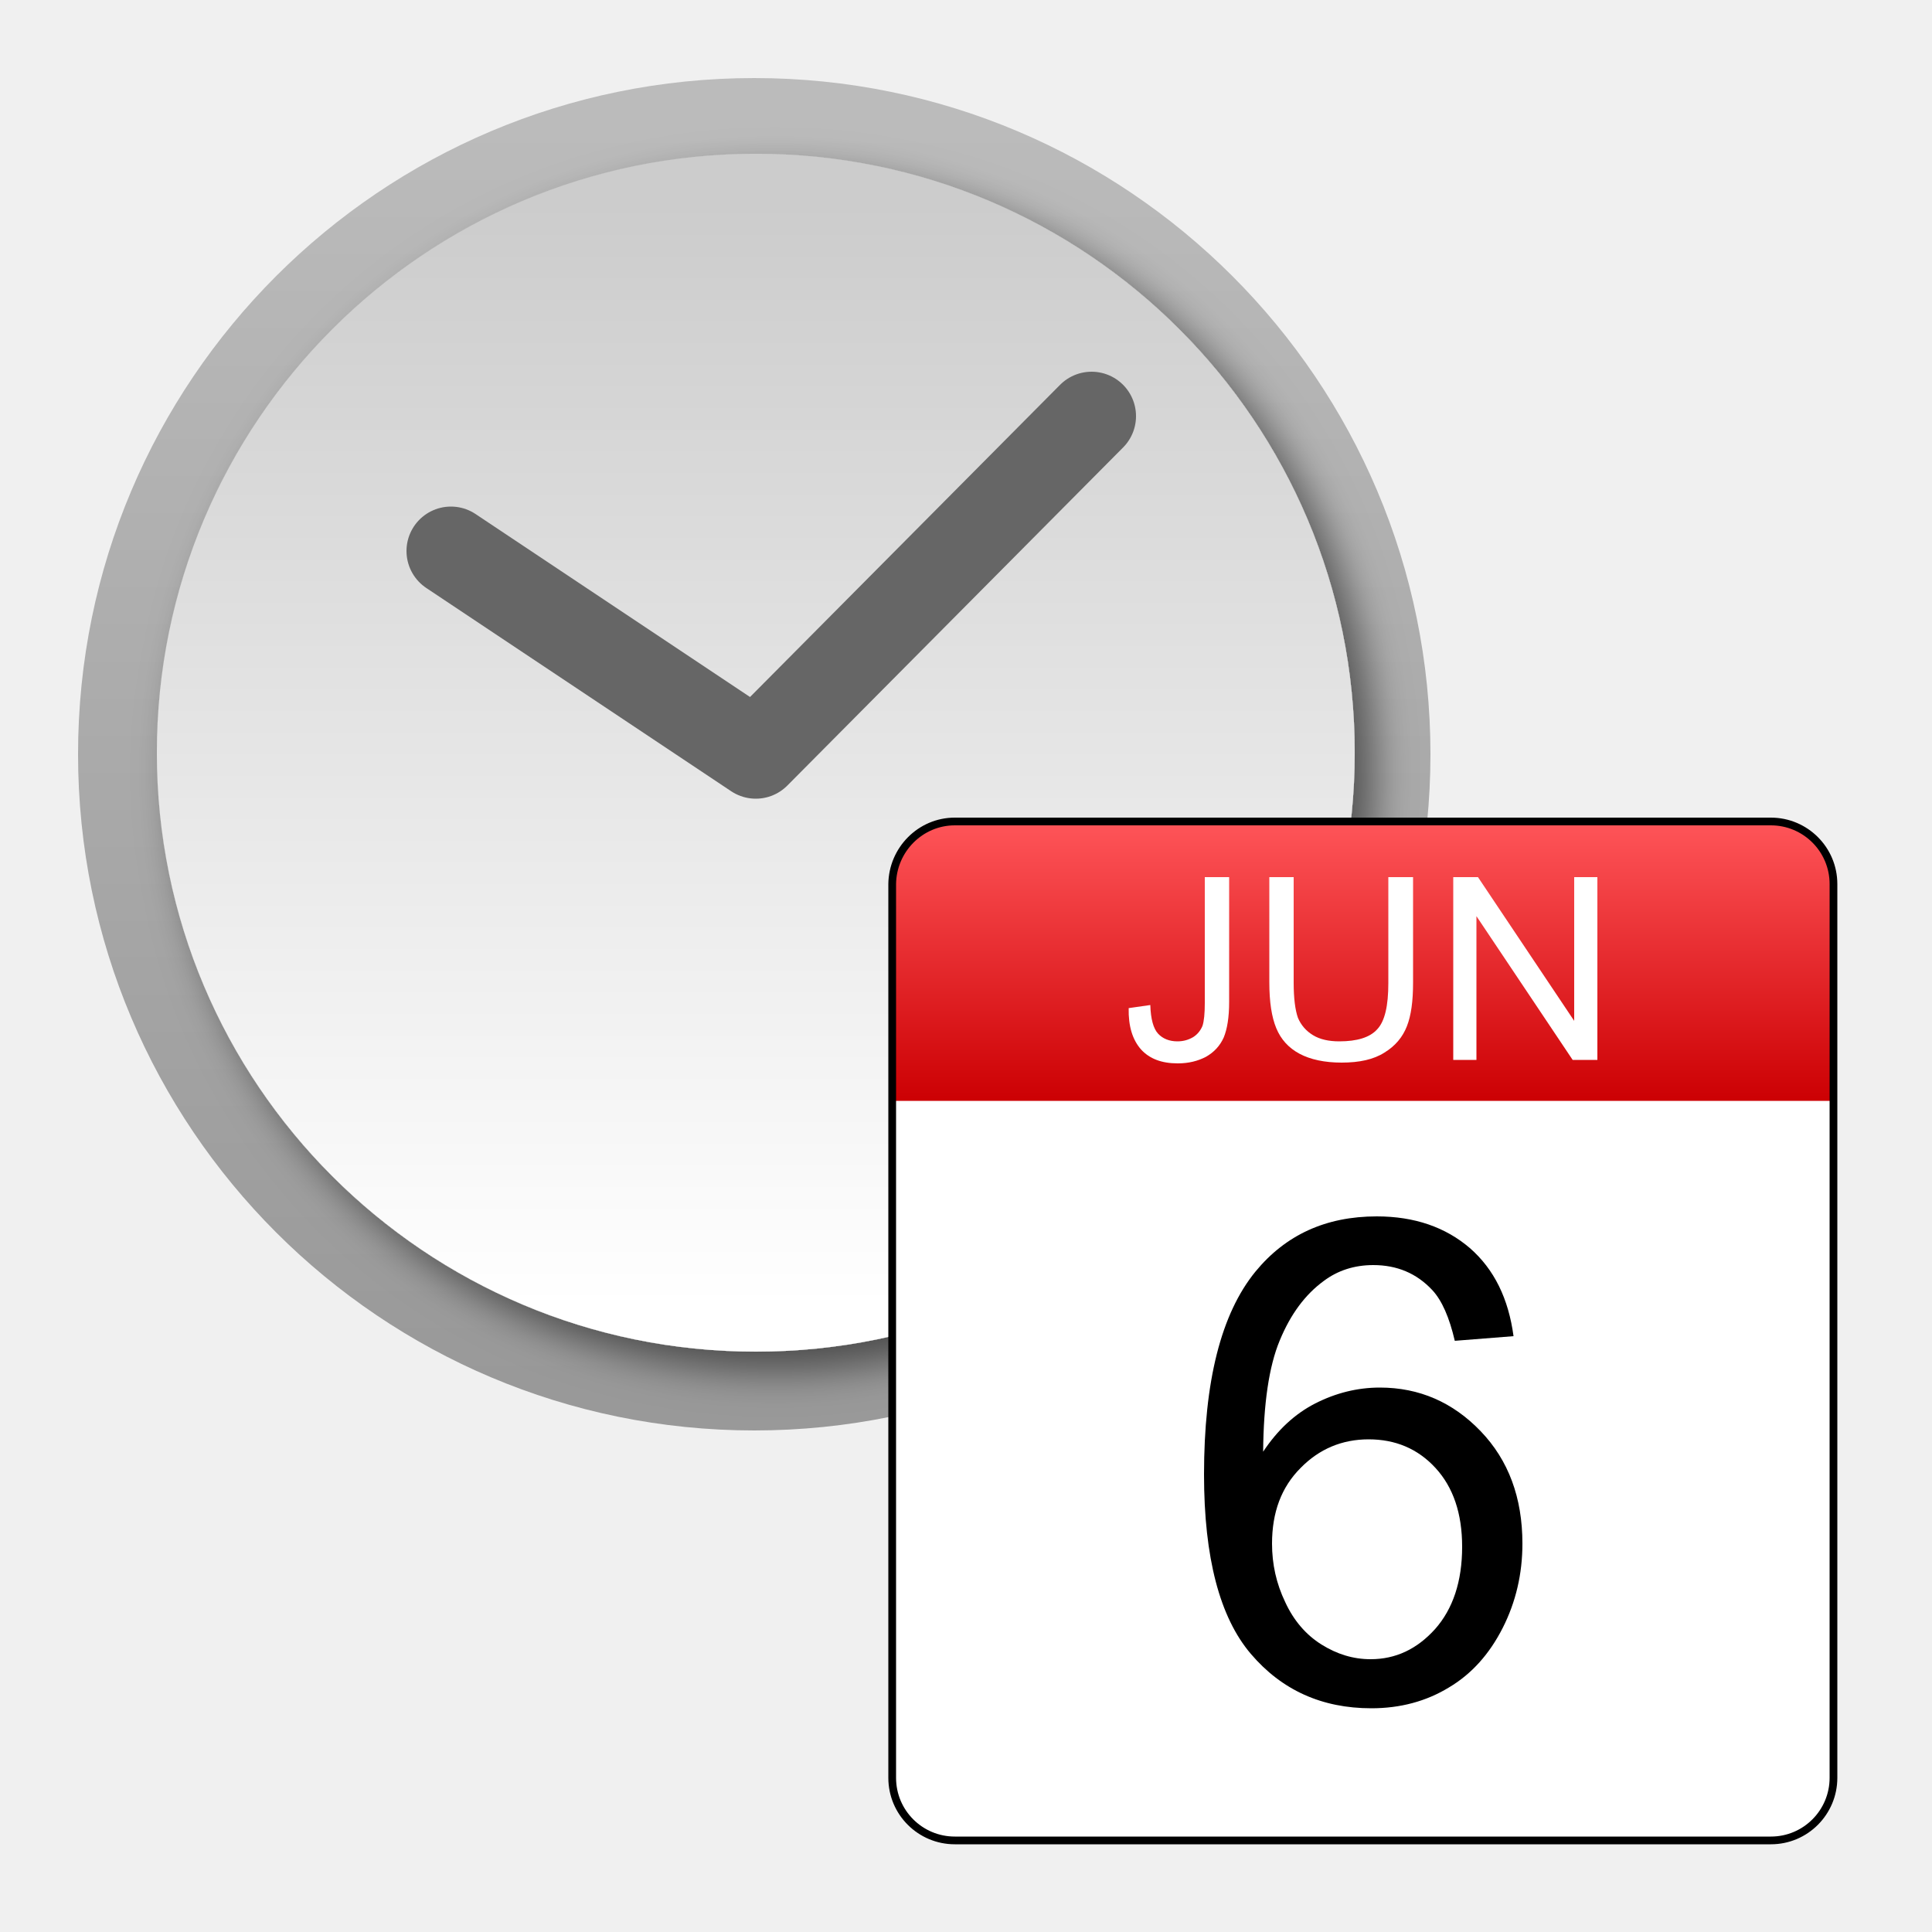
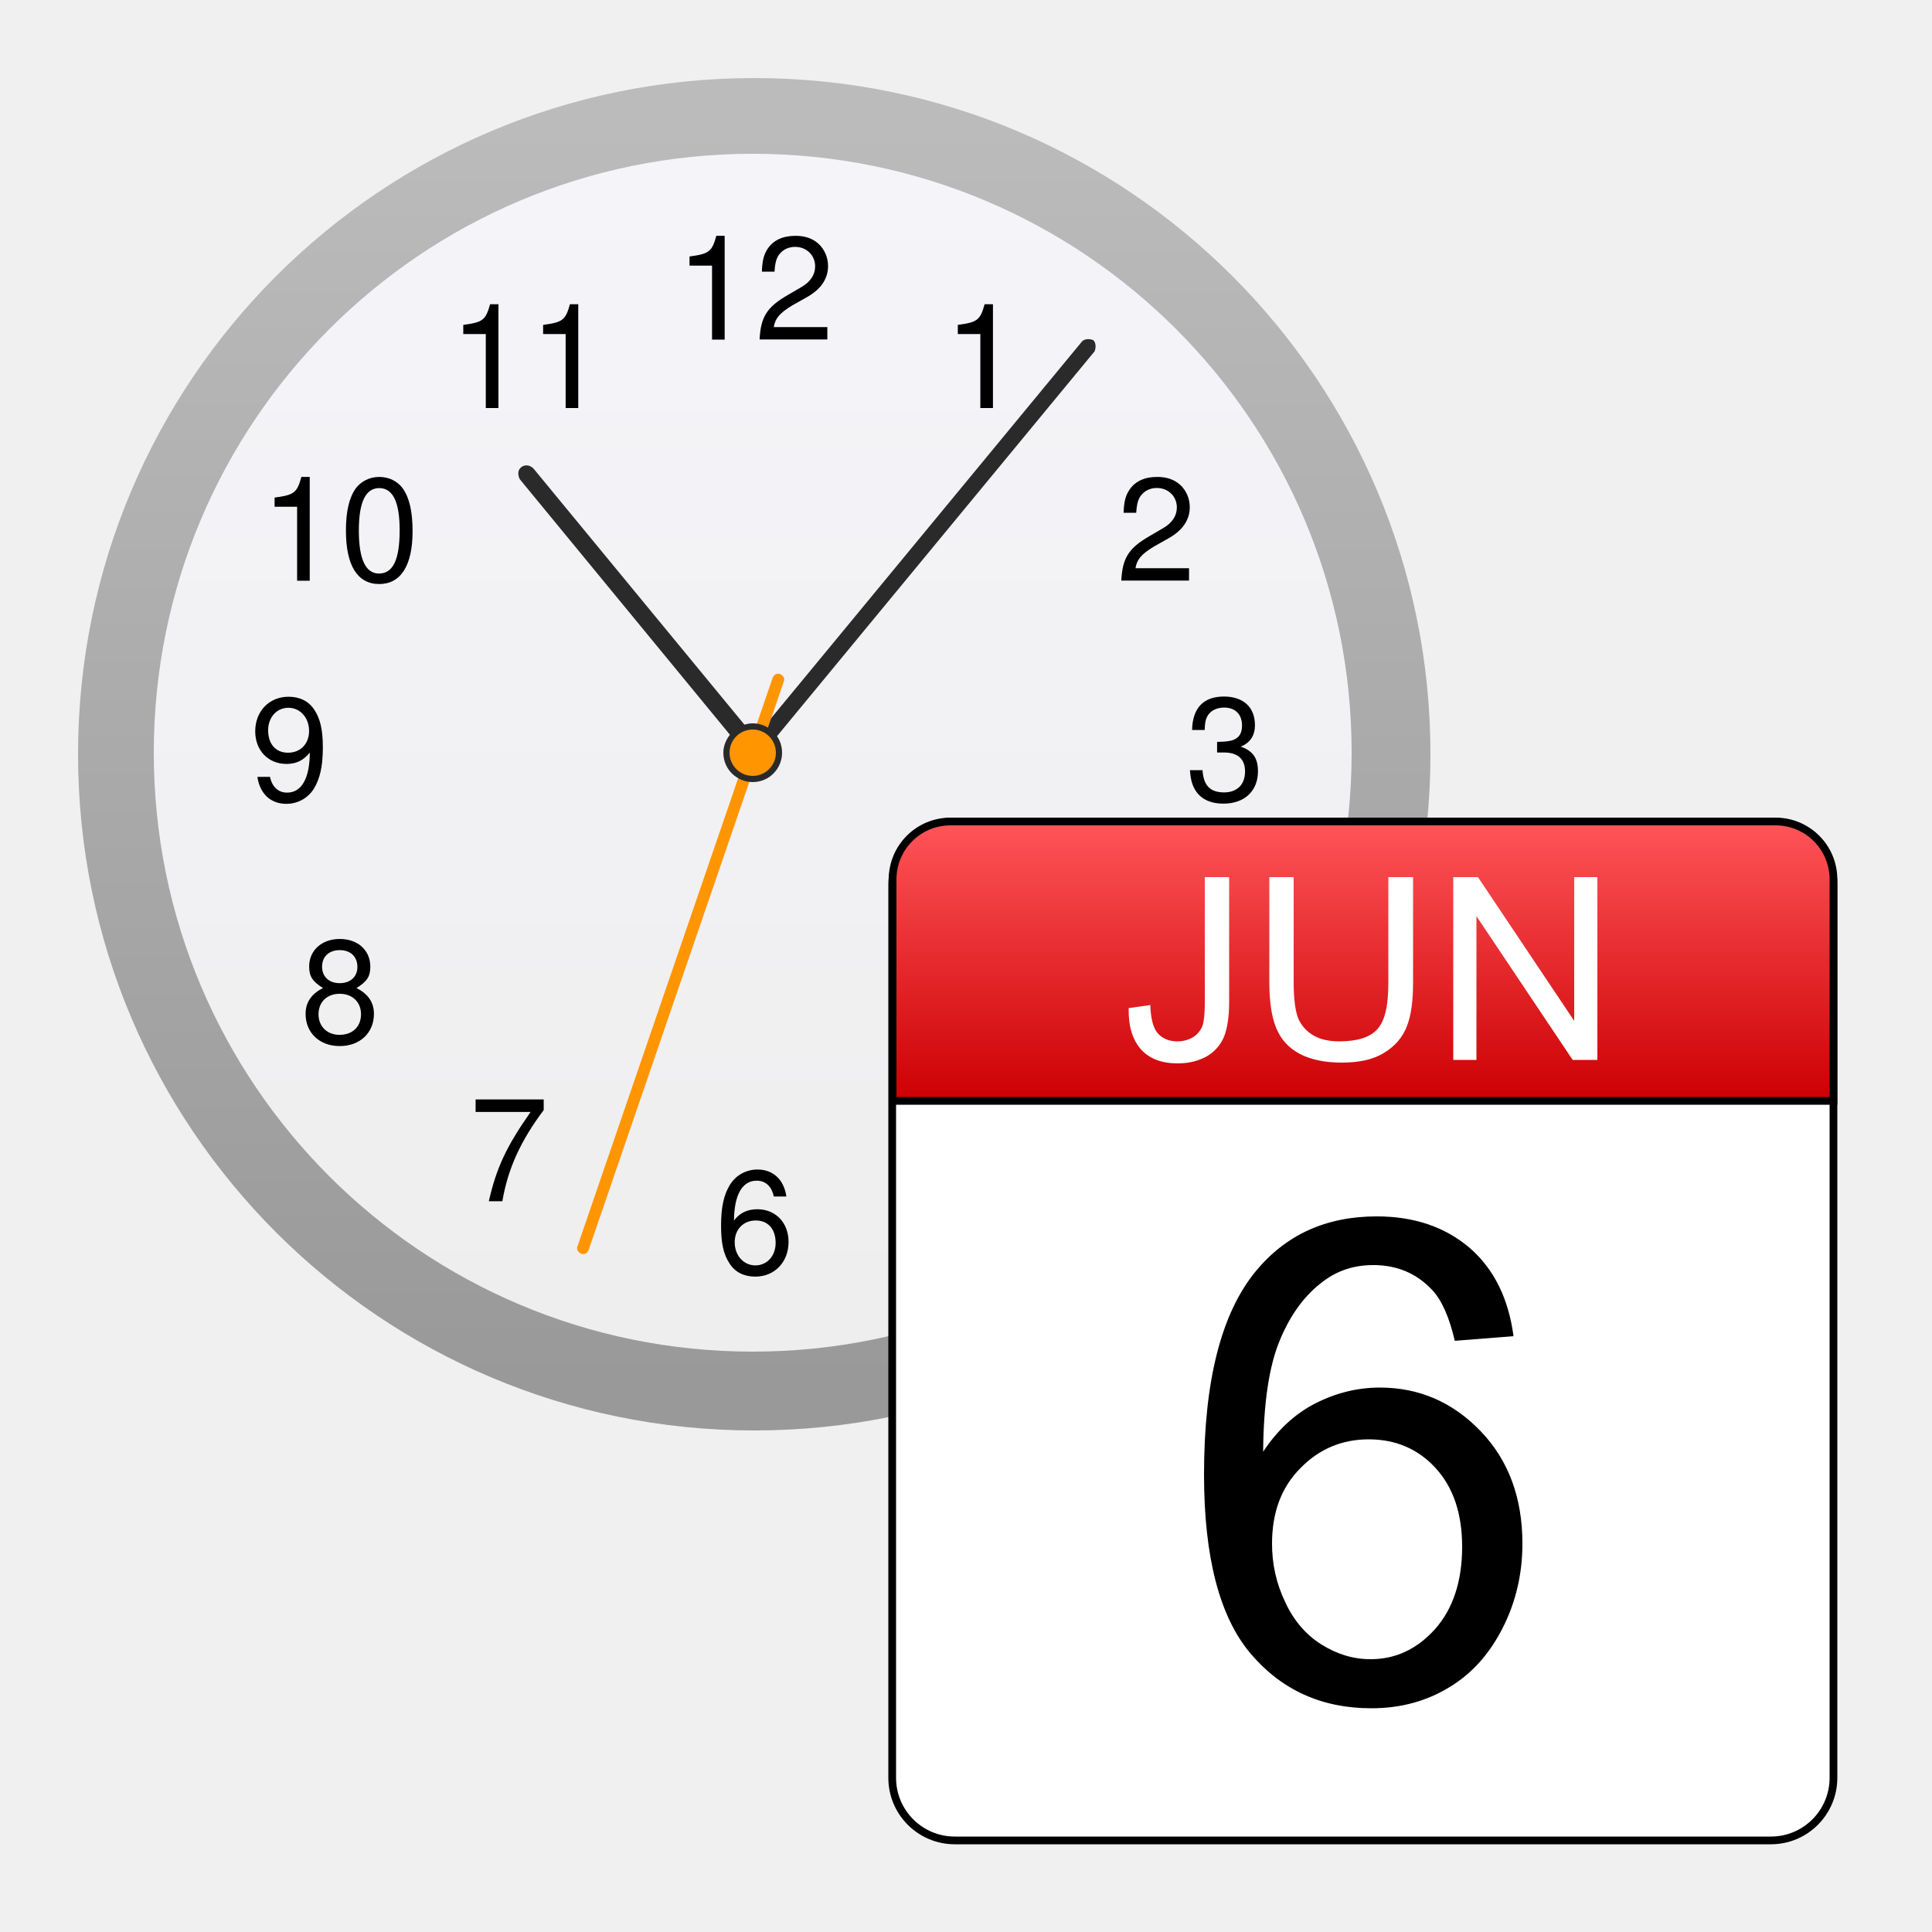
- <svg xmlns="http://www.w3.org/2000/svg" id="icon-date-time" viewBox="0 0 500 500">
-   <filter x="-10%" y="-10%" width="130%" height="130%" filterUnits="objectBoundingBox" id="drop-filter-2">
-     <feOffset dx="5" dy="5" in="SourceAlpha" result="dropShadowOffsetOuter1" />
-     <feGaussianBlur stdDeviation="5" in="dropShadowOffsetOuter1" result="dropShadowBlurOuter1" />
-     <feColorMatrix values="0 0 0 0 0   0 0 0 0 0   0 0 0 0 0  0 0 0 0.5 0" type="matrix" in="dropShadowBlurOuter1" result="dropShadowMatrixOuter1" />
-     <feMerge>
-       <feMergeNode in="dropShadowMatrixOuter1" />
-       <feMergeNode in="SourceGraphic" />
-     </feMerge>
-   </filter>
+ <svg xmlns="http://www.w3.org/2000/svg" version="1.1" id="icon-date-time" x="0px" y="0px" viewBox="0 0 500 500" style="enable-background:new 0 0 500 500;" xml:space="preserve">
  <style type="text/css">
- 		.st0{fill:url(#SVGID_1_);}
- 		.st1{fill:url(#SVGID_2_);}
- 		.st2{fill:none;stroke:#666;stroke-width:23;stroke-linecap:round;stroke-linejoin:round;}
- 		.st3{fill:#FFFFFF;}
- 		.st4{fill:url(#SVGID_3_);}
- 		.st5{fill:none;stroke:#000000;stroke-width:2;stroke-miterlimit:10;}
- 	</style>
-   <linearGradient id="SVGID_1_" gradientUnits="userSpaceOnUse" x1="195.174" y1="469.784" x2="195.174" y2="143.867" gradientTransform="matrix(1 0 0 -1 0 502)">
-     <stop offset="0" style="stop-color:#bbb" />
-     <stop offset="1" style="stop-color:#999" />
+ 	.st0{fill:url(#SVGID_1_);}
+ 	.st1{fill:#FFFFFF;}
+ 	.st2{fill:url(#Oval_3_);}
+ 	.st3{font-family:'Helvetica';}
+ 	.st4{font-size:37.162px;}
+ 	.st5{fill:#2B2A2A;}
+ 	.st6{fill:#FF9500;}
+ 	.st7{fill:#FFFFFF;stroke:#000000;stroke-width:2;stroke-miterlimit:10;}
+ 	.st8{fill:url(#SVGID_2_);stroke:#000000;stroke-width:2;stroke-miterlimit:10;}
+ </style>
+   <linearGradient id="SVGID_1_" gradientUnits="userSpaceOnUse" x1="195.2" y1="322.216" x2="195.2" y2="648.133" gradientTransform="matrix(1 0 0 1 0 -290)">
+     <stop offset="0" style="stop-color:#BBBBBB" />
+     <stop offset="1" style="stop-color:#999999" />
  </linearGradient>
-   <linearGradient id="SVGID_2_" gradientUnits="userSpaceOnUse" x1="195.565" y1="449.556" x2="195.565" y2="164.095" gradientTransform="matrix(1 0 0 -1 0 502)">
-     <stop offset="0" style="stop-color:#ccc" />
-     <stop offset="1" style="stop-color:#fff" />
+   <circle class="st0" cx="195.2" cy="195.2" r="175" />
+   <path class="st1" d="M247.1,212.6h211.2c8.9,0,16.2,7.2,16.2,16.2v231.3c0,8.9-7.2,16.2-16.2,16.2H247.1c-8.9,0-16.2-7.2-16.2-16.2  V228.8C231,219.9,238.2,212.6,247.1,212.6z" />
+   <linearGradient id="Oval_3_" gradientUnits="userSpaceOnUse" x1="-4.254" y1="-95.004" x2="-4.254" y2="-89.042" gradientTransform="matrix(52 0 0 52 416 4980)">
+     <stop offset="0" style="stop-color:#F5F4F9" />
+     <stop offset="1" style="stop-color:#EEEEEE" />
  </linearGradient>
-   <linearGradient id="SVGID_3_" gradientUnits="userSpaceOnUse" x1="352.738" y1="284.903" x2="352.738" y2="212.632">
+   <circle id="Oval" class="st2" cx="194.8" cy="194.8" r="155" />
+   <g>
+     <text transform="matrix(1 0 0 1 244.0843 105.5952)" class="st3 st4">1</text>
+     <text transform="matrix(1 0 0 1 288.9276 150.2871)" class="st3 st4">2</text>
+     <text transform="matrix(1 0 0 1 306.7622 207.1204)" class="st3 st4">3</text>
+     <text transform="matrix(1 0 0 1 174.6526 87.89)" class="st3 st4">12</text>
+     <text transform="matrix(1 0 0 1 116.0987 105.5952)" class="st3 st4">11</text>
+     <text transform="matrix(1 0 0 1 67.2669 150.2874)" class="st3 st4">10</text>
+     <text transform="matrix(1 0 0 1 64.6456 207.1756)" class="st3 st4">9</text>
+     <text transform="matrix(1 0 0 1 77.7125 269.8629)" class="st3 st4">8</text>
+     <text transform="matrix(1 0 0 1 121.3826 310.8818)" class="st3 st4">7</text>
+     <text transform="matrix(1 0 0 1 185.0155 329.5307)" class="st3 st4">6</text>
+   </g>
+   <g id="Arrows" transform="translate(18, 11)">
+     <path id="Arrow" class="st5" d="M116.9,109.9L116.9,109.9L116.9,109.9c1-0.8,2.4-0.5,3.2,0.4l57.9,70.3l0,0c0.8,1,0.5,2.4-0.4,3.2   l0,0l0,0c-1,0.8-2.4,0.5-3.2-0.4L116.5,113l0,0C116,111.9,115.9,110.7,116.9,109.9z" />
+     <path id="Arrow_1_" class="st5" d="M177.4,183.3L177.4,183.3L177.4,183.3c-0.7-0.6-0.8-1.8-0.4-2.9l0,0l85-103l0,0   c0.6-0.7,1.8-0.8,2.9-0.4l0,0l0,0c0.7,0.6,0.8,1.8,0.4,2.9l0,0l-85,103l0,0C179.5,184.2,178.3,184.3,177.4,183.3z" />
+     <path id="Arrow_2_" class="st6" d="M184,163.5L184,163.5L184,163.5c0.8,0.4,1.2,1.2,0.8,2l-50.5,147.1l0,0c-0.4,0.8-1.2,1.2-2,0.8   l0,0l0,0l0,0c-0.8-0.4-1.2-1.2-0.8-2L182,164.3l0,0C182.4,163.5,183.2,163.1,184,163.5L184,163.5z" />
+     <path id="Oval_1_" class="st5" d="M176.8,176.2c4,0,7.6,3.2,7.6,7.6c0,4-3.2,7.6-7.6,7.6c-4,0-7.6-3.2-7.6-7.6   C169.2,179.8,172.8,176.2,176.8,176.2z" />
+     <circle id="Oval_2_" class="st6" cx="176.8" cy="183.8" r="6" />
+   </g>
+   <path class="st7" d="M247.1,212.6h211.2c8.9,0,16.2,7.2,16.2,16.2v231.3c0,8.9-7.2,16.2-16.2,16.2H247.1c-8.9,0-16.2-7.2-16.2-16.2  V228.8C231,219.9,238.2,212.6,247.1,212.6z" />
+   <linearGradient id="SVGID_2_" gradientUnits="userSpaceOnUse" x1="352.75" y1="217.1" x2="352.75" y2="289.4" gradientTransform="matrix(1 0 0 -1 0 502)">
    <stop offset="0" style="stop-color:#CC0003" />
    <stop offset="1" style="stop-color:#FF5559" />
  </linearGradient>
-   <circle class="st0" cx="195.2" cy="195.2" r="175" />
-   <circle class="st1" filter="url(#drop-filter-2)" cx="195.6" cy="194.8" r="155" />
-   <polyline class="st2" points="282.5,107.7 195.6,195.2 116.7,142.6 " />
-   <path class="st3" d="M247.1,212.6h211.2c8.9,0,16.2,7.2,16.2,16.2v231.3c0,8.9-7.2,16.2-16.2,16.2H247.1c-8.9,0-16.2-7.2-16.2-16.2   V228.8C231,219.9,238.2,212.6,247.1,212.6z" />
-   <path class="st4" d="M474.5,284.9v-57.3c0-8.3-6.7-15-15-15H246c-8.3,0-15,6.7-15,15v57.3H474.5z" />
-   <path class="st5" d="M247.1,212.6h211.2c8.9,0,16.2,7.2,16.2,16.2v231.3c0,8.9-7.2,16.2-16.2,16.2H247.1c-8.9,0-16.2-7.2-16.2-16.2   V228.8C231,219.9,238.2,212.6,247.1,212.6z" />
-   <path class="st3" d="M292.1,260.9l5.6-0.8c0.1,3.6,0.8,6.1,2,7.4c1.2,1.3,2.9,2,5,2c1.6,0,2.9-0.4,4.1-1.1c1.1-0.7,1.9-1.7,2.4-2.9   c0.4-1.2,0.6-3.2,0.6-5.9V227h6.3v32.3c0,4-0.5,7-1.4,9.2c-1,2.2-2.5,3.8-4.6,5c-2.1,1.1-4.5,1.7-7.3,1.7c-4.2,0-7.3-1.2-9.5-3.6   C293.1,269.1,292,265.6,292.1,260.9z" />
-   <path class="st3" d="M359.4,227h6.3v27.3c0,4.8-0.5,8.5-1.6,11.3c-1.1,2.8-3,5.1-5.8,6.8c-2.8,1.8-6.5,2.6-11.1,2.6   c-4.4,0-8.1-0.8-10.9-2.3c-2.8-1.5-4.8-3.7-6-6.6c-1.2-2.9-1.8-6.8-1.8-11.9V227h6.3v27.3c0,4.1,0.4,7.1,1.1,9.1   c0.8,1.9,2.1,3.4,3.9,4.5s4.1,1.6,6.8,1.6c4.6,0,7.9-1,9.8-3.1c2-2.1,2.9-6.1,2.9-12V227z" />
-   <path class="st3" d="M376.1,274.3V227h6.4l24.9,37.2V227h6v47.3h-6.4l-24.9-37.2v37.2H376.1z" />
-   <path d="M391.7,345.8l-15.2,1.2c-1.4-6-3.3-10.4-5.8-13.1c-4.1-4.4-9.2-6.5-15.3-6.5c-4.9,0-9.2,1.4-12.8,4.1   c-4.8,3.5-8.6,8.6-11.4,15.4c-2.8,6.7-4.2,16.4-4.3,28.8c3.7-5.6,8.2-9.8,13.5-12.5c5.3-2.7,10.9-4.1,16.7-4.1   c10.2,0,18.9,3.8,26.1,11.3c7.2,7.5,10.8,17.2,10.8,29.1c0,7.8-1.7,15.1-5.1,21.8c-3.4,6.7-8,11.9-13.9,15.4   c-5.9,3.6-12.6,5.4-20.1,5.4c-12.8,0-23.2-4.7-31.2-14.1c-8-9.4-12.1-24.8-12.1-46.4c0-24.1,4.4-41.6,13.3-52.5   c7.8-9.5,18.2-14.3,31.4-14.3c9.8,0,17.8,2.8,24.1,8.2C386.7,328.5,390.4,336.1,391.7,345.8z M329.2,399.5c0,5.3,1.1,10.3,3.4,15.1   c2.2,4.8,5.4,8.5,9.4,11c4,2.5,8.2,3.8,12.7,3.8c6.5,0,12-2.6,16.7-7.8c4.6-5.2,7-12.3,7-21.3c0-8.6-2.3-15.4-6.9-20.4   c-4.6-5-10.4-7.4-17.3-7.4c-6.9,0-12.8,2.5-17.6,7.4C331.6,384.9,329.2,391.4,329.2,399.5z" />
+   <path class="st8" d="M474.5,284.9v-57.3c0-8.3-6.7-15-15-15H246c-8.3,0-15,6.7-15,15v57.3H474.5z" />
+   <path class="st1" d="M292.1,260.9l5.6-0.8c0.1,3.6,0.8,6.1,2,7.4s2.9,2,5,2c1.6,0,2.9-0.4,4.1-1.1c1.1-0.7,1.9-1.7,2.4-2.9  c0.4-1.2,0.6-3.2,0.6-5.9V227h6.3v32.3c0,4-0.5,7-1.4,9.2c-1,2.2-2.5,3.8-4.6,5c-2.1,1.1-4.5,1.7-7.3,1.7c-4.2,0-7.3-1.2-9.5-3.6  C293.1,269.1,292,265.6,292.1,260.9z" />
+   <path class="st1" d="M359.4,227h6.3v27.3c0,4.8-0.5,8.5-1.6,11.3c-1.1,2.8-3,5.1-5.8,6.8c-2.8,1.8-6.5,2.6-11.1,2.6  c-4.4,0-8.1-0.8-10.9-2.3s-4.8-3.7-6-6.6s-1.8-6.8-1.8-11.9V227h6.3v27.3c0,4.1,0.4,7.1,1.1,9.1c0.8,1.9,2.1,3.4,3.9,4.5  s4.1,1.6,6.8,1.6c4.6,0,7.9-1,9.8-3.1c2-2.1,2.9-6.1,2.9-12V227H359.4z" />
+   <path class="st1" d="M376.1,274.3V227h6.4l24.9,37.2V227h6v47.3H407l-24.9-37.2v37.2H376.1z" />
+   <path d="M391.7,345.8l-15.2,1.2c-1.4-6-3.3-10.4-5.8-13.1c-4.1-4.4-9.2-6.5-15.3-6.5c-4.9,0-9.2,1.4-12.8,4.1  c-4.8,3.5-8.6,8.6-11.4,15.4c-2.8,6.7-4.2,16.4-4.3,28.8c3.7-5.6,8.2-9.8,13.5-12.5s10.9-4.1,16.7-4.1c10.2,0,18.9,3.8,26.1,11.3  s10.8,17.2,10.8,29.1c0,7.8-1.7,15.1-5.1,21.8c-3.4,6.7-8,11.9-13.9,15.4c-5.9,3.6-12.6,5.4-20.1,5.4c-12.8,0-23.2-4.7-31.2-14.1  s-12.1-24.8-12.1-46.4c0-24.1,4.4-41.6,13.3-52.5c7.8-9.5,18.2-14.3,31.4-14.3c9.8,0,17.8,2.8,24.1,8.2  C386.7,328.5,390.4,336.1,391.7,345.8z M329.2,399.5c0,5.3,1.1,10.3,3.4,15.1c2.2,4.8,5.4,8.5,9.4,11s8.2,3.8,12.7,3.8  c6.5,0,12-2.6,16.7-7.8c4.6-5.2,7-12.3,7-21.3c0-8.6-2.3-15.4-6.9-20.4s-10.4-7.4-17.3-7.4s-12.8,2.5-17.6,7.4  C331.6,384.9,329.2,391.4,329.2,399.5z" />
</svg>
